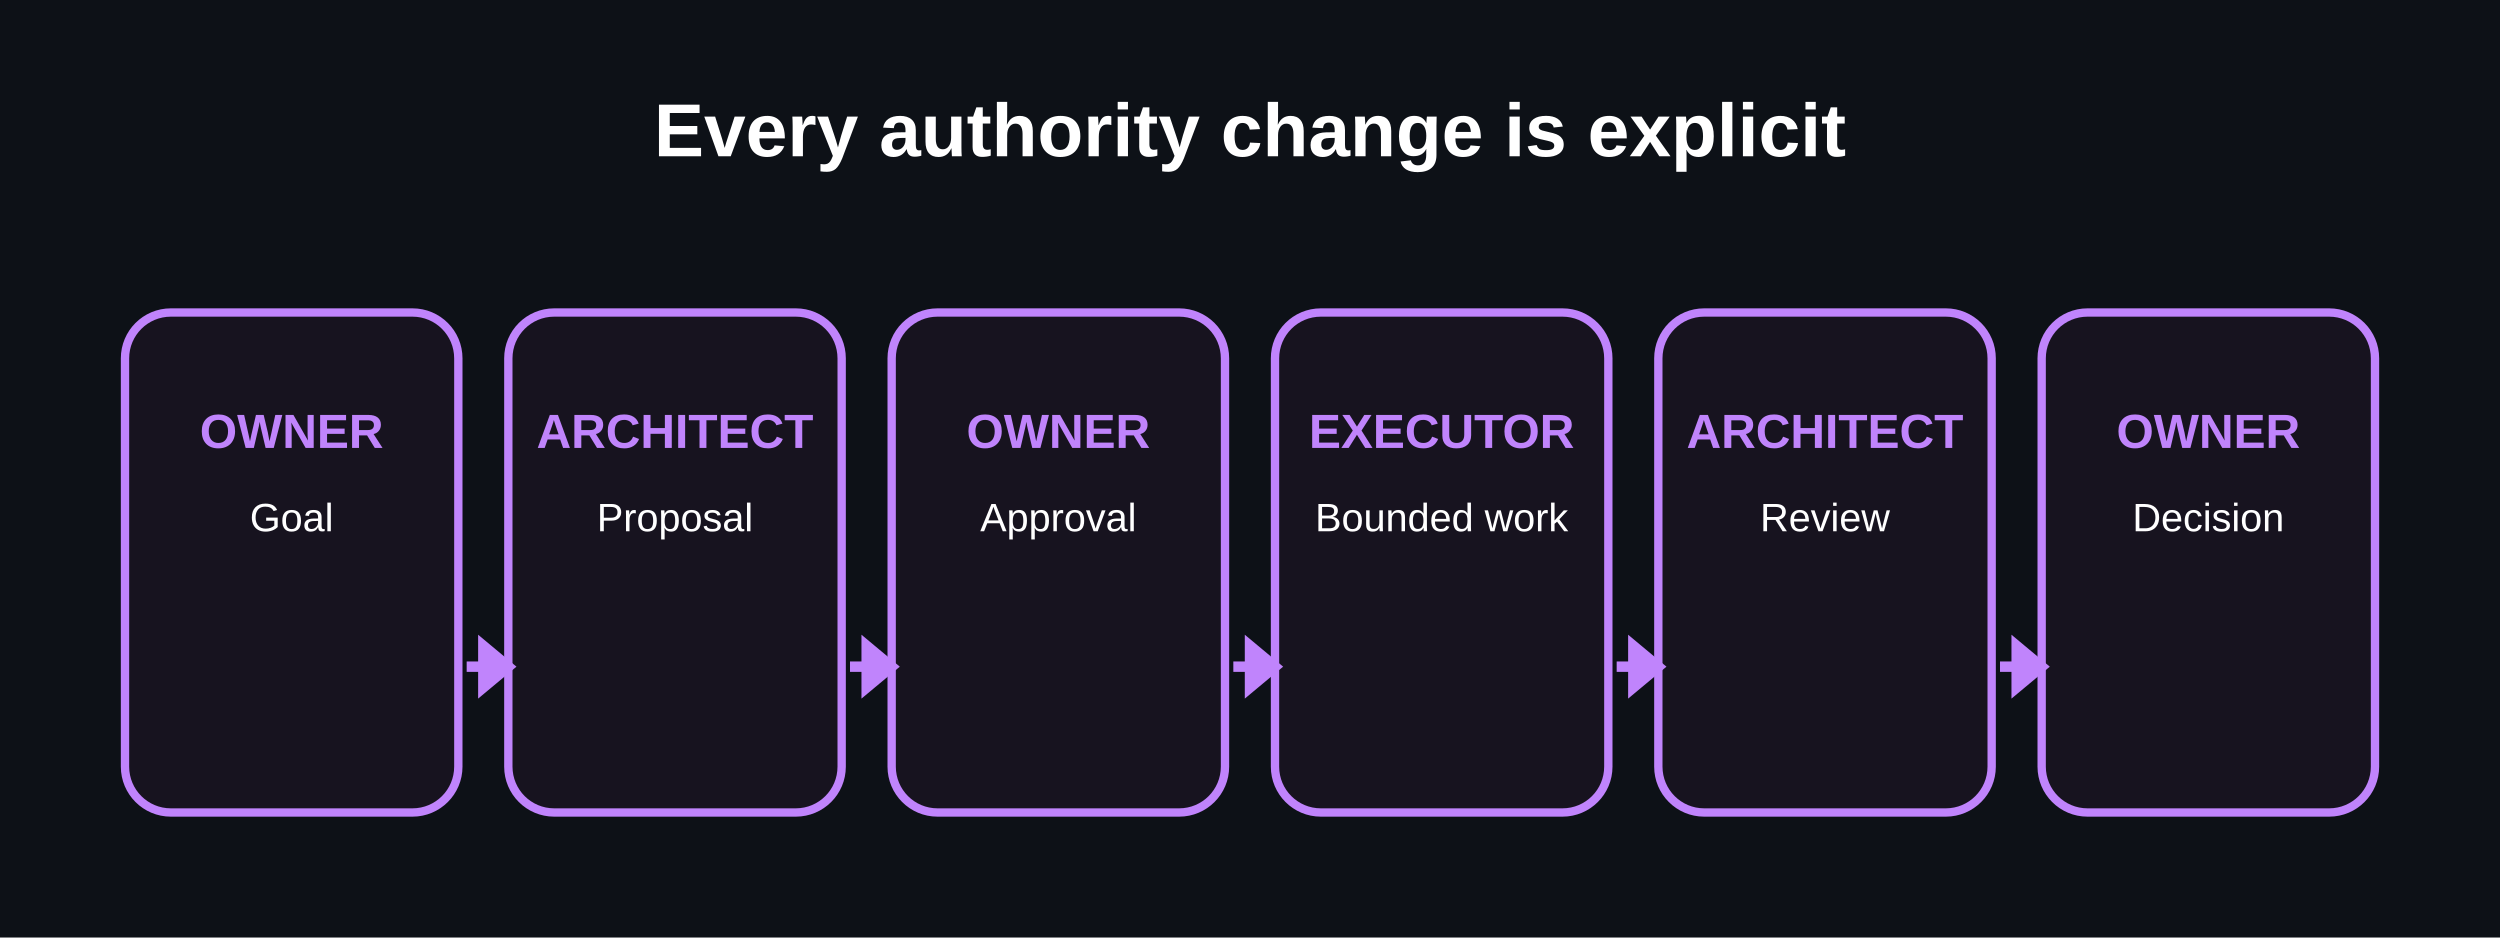
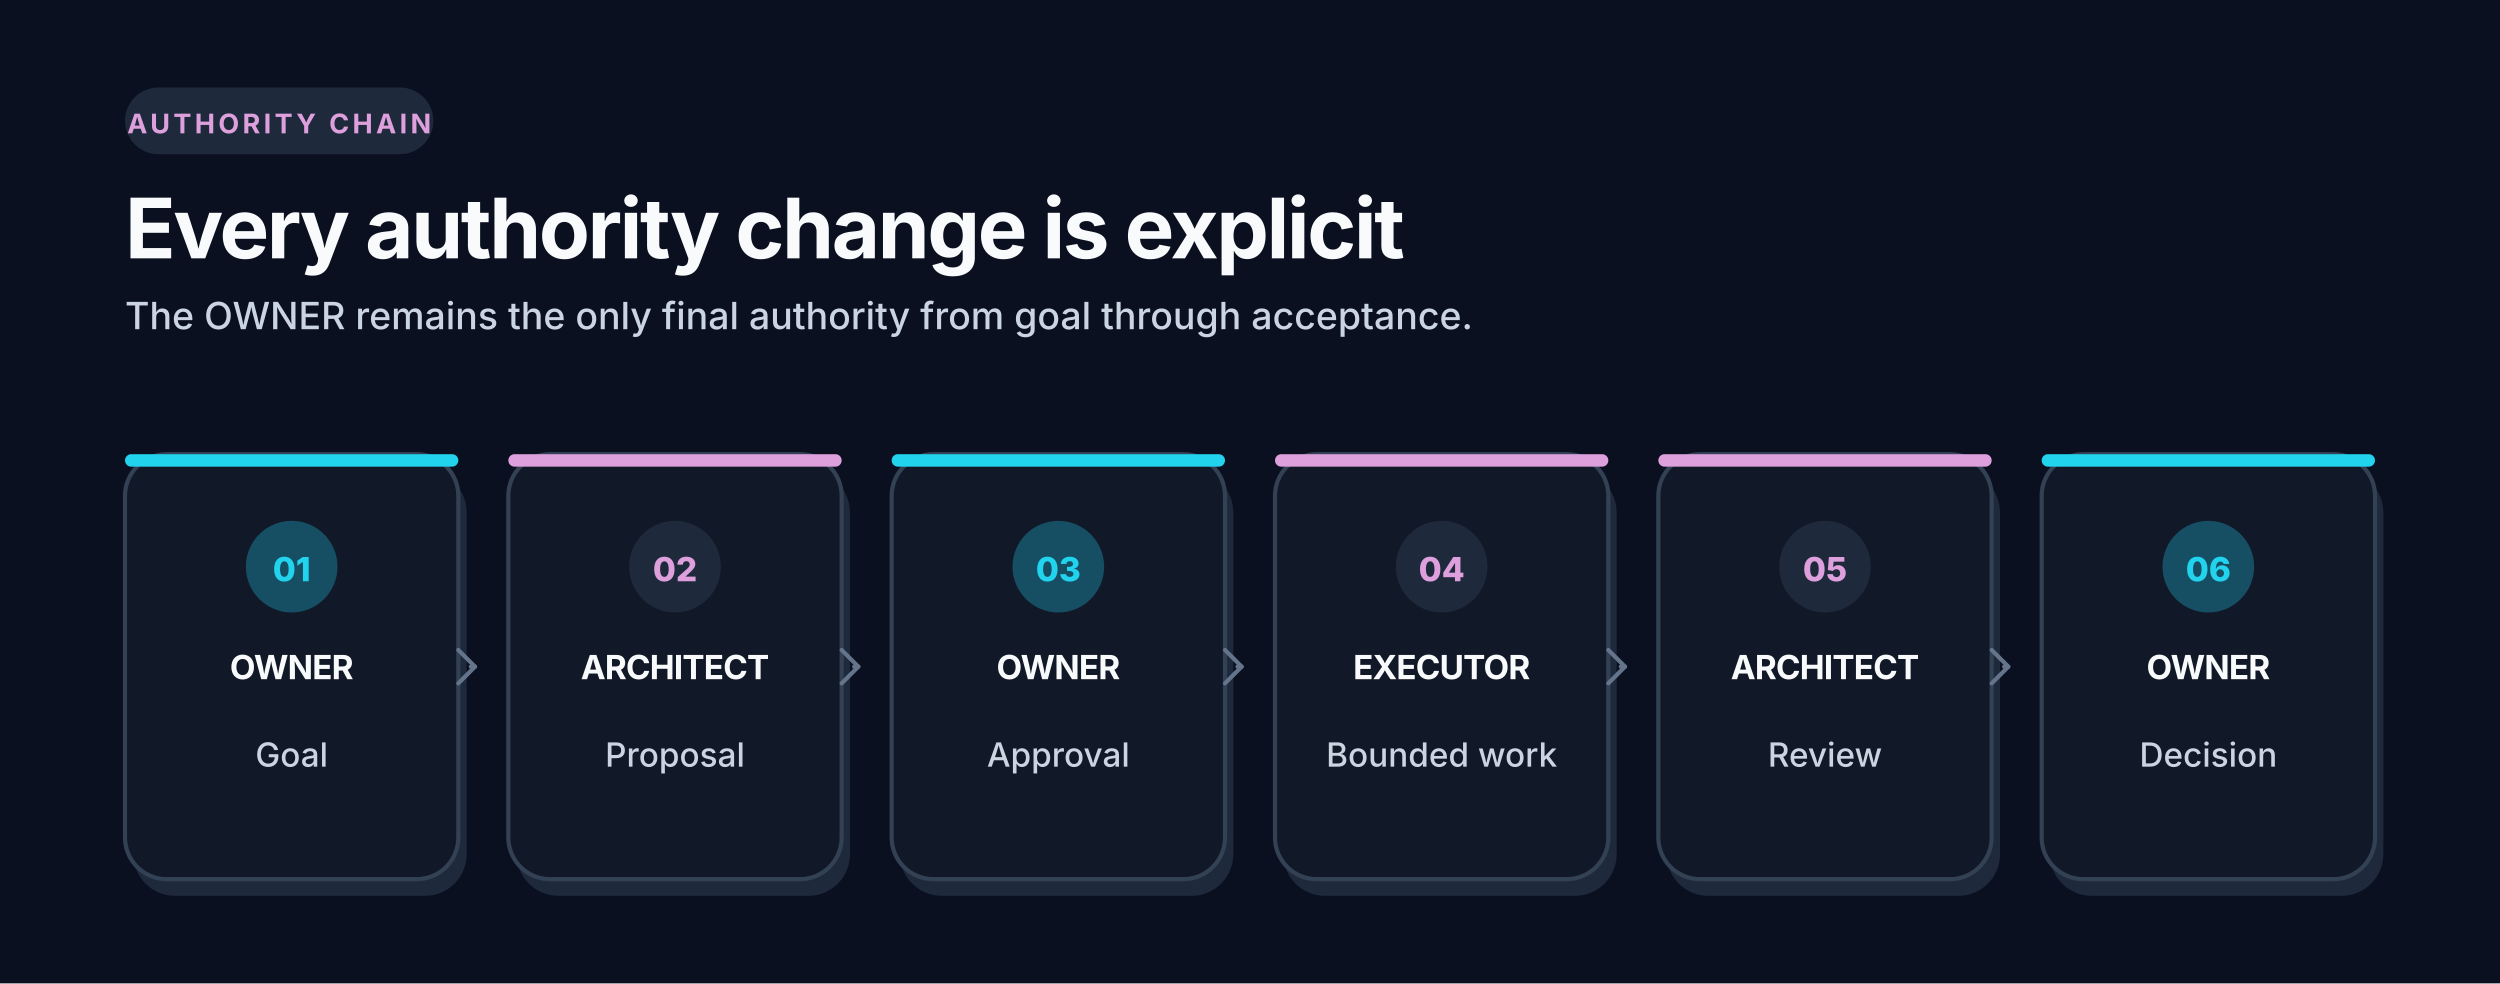
- <svg xmlns="http://www.w3.org/2000/svg" width="1200" height="450" viewBox="0 0 1200 450" role="img" aria-labelledby="title desc">
-   <rect width="1200" height="450" fill="#0D1117" />
-   <text x="600" y="75" text-anchor="middle" font-family="Arial, Helvetica, sans-serif" font-size="36" font-weight="700" fill="#FFFFFF">Every authority change is explicit</text>
-   <g font-family="Arial, Helvetica, sans-serif">
-     <rect x="60" y="150" width="160" height="240" rx="22" fill="#17131F" stroke="#C084FC" stroke-width="4" />
-     <rect x="244" y="150" width="160" height="240" rx="22" fill="#17131F" stroke="#C084FC" stroke-width="4" />
-     <rect x="428" y="150" width="160" height="240" rx="22" fill="#17131F" stroke="#C084FC" stroke-width="4" />
-     <rect x="612" y="150" width="160" height="240" rx="22" fill="#17131F" stroke="#C084FC" stroke-width="4" />
-     <rect x="796" y="150" width="160" height="240" rx="22" fill="#17131F" stroke="#C084FC" stroke-width="4" />
-     <rect x="980" y="150" width="160" height="240" rx="22" fill="#17131F" stroke="#C084FC" stroke-width="4" />
-     <text x="140" y="215" text-anchor="middle" font-size="23" font-weight="700" fill="#C084FC">OWNER</text>
-     <text x="140" y="255" text-anchor="middle" font-size="19" fill="#FFFFFF">Goal</text>
-     <text x="324" y="215" text-anchor="middle" font-size="23" font-weight="700" fill="#C084FC">ARCHITECT</text>
-     <text x="324" y="255" text-anchor="middle" font-size="19" fill="#FFFFFF">Proposal</text>
-     <text x="508" y="215" text-anchor="middle" font-size="23" font-weight="700" fill="#C084FC">OWNER</text>
-     <text x="508" y="255" text-anchor="middle" font-size="19" fill="#FFFFFF">Approval</text>
-     <text x="692" y="215" text-anchor="middle" font-size="23" font-weight="700" fill="#C084FC">EXECUTOR</text>
-     <text x="692" y="255" text-anchor="middle" font-size="19" fill="#FFFFFF">Bounded work</text>
-     <text x="876" y="215" text-anchor="middle" font-size="23" font-weight="700" fill="#C084FC">ARCHITECT</text>
-     <text x="876" y="255" text-anchor="middle" font-size="19" fill="#FFFFFF">Review</text>
-     <text x="1060" y="215" text-anchor="middle" font-size="23" font-weight="700" fill="#C084FC">OWNER</text>
-     <text x="1060" y="255" text-anchor="middle" font-size="19" fill="#FFFFFF">Decision</text>
-   </g>
-   <g stroke="#C084FC" stroke-width="5" fill="#C084FC">
-     <line x1="224" y1="320" x2="232" y2="320" />
-     <polygon points="232,310 244,320 232,330" />
-     <line x1="408" y1="320" x2="416" y2="320" />
-     <polygon points="416,310 428,320 416,330" />
-     <line x1="592" y1="320" x2="600" y2="320" />
-     <polygon points="600,310 612,320 600,330" />
-     <line x1="776" y1="320" x2="784" y2="320" />
-     <polygon points="784,310 796,320 784,330" />
-     <line x1="960" y1="320" x2="968" y2="320" />
-     <polygon points="968,310 980,320 968,330" />
-   </g>
+ <svg xmlns="http://www.w3.org/2000/svg" width="1200" height="472" viewBox="0 0 1200 472" role="img" aria-labelledby="title desc">
+   <rect width="1200" height="472" fill="#0B1020" />
+   <rect x="60" y="42" width="148" height="32" rx="16" fill="#1E293B" />
+   <text x="134.0" y="64" text-anchor="middle" fill="#DDA0DD" font-family="Inter, ui-sans-serif, -apple-system, BlinkMacSystemFont, Segoe UI, sans-serif" font-size="13" font-weight="750" letter-spacing="1.6">AUTHORITY CHAIN</text>
+   <text x="60" y="124" text-anchor="start" fill="#F8FAFC" font-family="Inter, ui-sans-serif, -apple-system, BlinkMacSystemFont, Segoe UI, sans-serif" font-size="40" font-weight="750" letter-spacing="-1.1">Every authority change is explicit</text>
+   <text x="60" y="158" text-anchor="start" fill="#CBD5E1" font-family="Inter, ui-sans-serif, -apple-system, BlinkMacSystemFont, Segoe UI, sans-serif" font-size="18" font-weight="450">The OWNER remains the only final authority from goal through acceptance.</text>
+   <rect x="64" y="226" width="160" height="204" rx="20" fill="#1E293B" />
+   <rect id="card-goal" x="60" y="218" width="160" height="204" rx="20" fill="#111827" stroke="#334155" stroke-width="2" />
+   <rect x="60" y="218" width="160" height="6" rx="3" fill="#22D3EE" />
+   <circle cx="140.0" cy="272" r="22" fill="#164E63" />
+   <text x="140.0" y="279" text-anchor="middle" fill="#22D3EE" font-family="Inter, ui-sans-serif, -apple-system, BlinkMacSystemFont, Segoe UI, sans-serif" font-size="16" font-weight="800">01</text>
+   <text x="140.0" y="326" text-anchor="middle" fill="#F8FAFC" font-family="Inter, ui-sans-serif, -apple-system, BlinkMacSystemFont, Segoe UI, sans-serif" font-size="16" font-weight="720" letter-spacing="-0.4">OWNER</text>
+   <text x="140.0" y="368" text-anchor="middle" fill="#CBD5E1" font-family="Inter, ui-sans-serif, -apple-system, BlinkMacSystemFont, Segoe UI, sans-serif" font-size="16" font-weight="450">Goal</text>
+   <line x1="226" y1="320" x2="228" y2="320" stroke="#64748B" stroke-width="2" stroke-linecap="round" />
+   <polyline points="220,312 228,320 220,328" fill="none" stroke="#64748B" stroke-width="2" stroke-linecap="round" stroke-linejoin="round" />
+   <rect x="248" y="226" width="160" height="204" rx="20" fill="#1E293B" />
+   <rect id="card-proposal" x="244" y="218" width="160" height="204" rx="20" fill="#111827" stroke="#334155" stroke-width="2" />
+   <rect x="244" y="218" width="160" height="6" rx="3" fill="#DDA0DD" />
+   <circle cx="324.0" cy="272" r="22" fill="#1E293B" />
+   <text x="324.0" y="279" text-anchor="middle" fill="#DDA0DD" font-family="Inter, ui-sans-serif, -apple-system, BlinkMacSystemFont, Segoe UI, sans-serif" font-size="16" font-weight="800">02</text>
+   <text x="324.0" y="326" text-anchor="middle" fill="#F8FAFC" font-family="Inter, ui-sans-serif, -apple-system, BlinkMacSystemFont, Segoe UI, sans-serif" font-size="16" font-weight="720" letter-spacing="-0.4">ARCHITECT</text>
+   <text x="324.0" y="368" text-anchor="middle" fill="#CBD5E1" font-family="Inter, ui-sans-serif, -apple-system, BlinkMacSystemFont, Segoe UI, sans-serif" font-size="16" font-weight="450">Proposal</text>
+   <line x1="410" y1="320" x2="412" y2="320" stroke="#64748B" stroke-width="2" stroke-linecap="round" />
+   <polyline points="404,312 412,320 404,328" fill="none" stroke="#64748B" stroke-width="2" stroke-linecap="round" stroke-linejoin="round" />
+   <rect x="432" y="226" width="160" height="204" rx="20" fill="#1E293B" />
+   <rect id="card-approval" x="428" y="218" width="160" height="204" rx="20" fill="#111827" stroke="#334155" stroke-width="2" />
+   <rect x="428" y="218" width="160" height="6" rx="3" fill="#22D3EE" />
+   <circle cx="508.0" cy="272" r="22" fill="#164E63" />
+   <text x="508.0" y="279" text-anchor="middle" fill="#22D3EE" font-family="Inter, ui-sans-serif, -apple-system, BlinkMacSystemFont, Segoe UI, sans-serif" font-size="16" font-weight="800">03</text>
+   <text x="508.0" y="326" text-anchor="middle" fill="#F8FAFC" font-family="Inter, ui-sans-serif, -apple-system, BlinkMacSystemFont, Segoe UI, sans-serif" font-size="16" font-weight="720" letter-spacing="-0.4">OWNER</text>
+   <text x="508.0" y="368" text-anchor="middle" fill="#CBD5E1" font-family="Inter, ui-sans-serif, -apple-system, BlinkMacSystemFont, Segoe UI, sans-serif" font-size="16" font-weight="450">Approval</text>
+   <line x1="594" y1="320" x2="596" y2="320" stroke="#64748B" stroke-width="2" stroke-linecap="round" />
+   <polyline points="588,312 596,320 588,328" fill="none" stroke="#64748B" stroke-width="2" stroke-linecap="round" stroke-linejoin="round" />
+   <rect x="616" y="226" width="160" height="204" rx="20" fill="#1E293B" />
+   <rect id="card-work" x="612" y="218" width="160" height="204" rx="20" fill="#111827" stroke="#334155" stroke-width="2" />
+   <rect x="612" y="218" width="160" height="6" rx="3" fill="#DDA0DD" />
+   <circle cx="692.0" cy="272" r="22" fill="#1E293B" />
+   <text x="692.0" y="279" text-anchor="middle" fill="#DDA0DD" font-family="Inter, ui-sans-serif, -apple-system, BlinkMacSystemFont, Segoe UI, sans-serif" font-size="16" font-weight="800">04</text>
+   <text x="692.0" y="326" text-anchor="middle" fill="#F8FAFC" font-family="Inter, ui-sans-serif, -apple-system, BlinkMacSystemFont, Segoe UI, sans-serif" font-size="16" font-weight="720" letter-spacing="-0.4">EXECUTOR</text>
+   <text x="692.0" y="368" text-anchor="middle" fill="#CBD5E1" font-family="Inter, ui-sans-serif, -apple-system, BlinkMacSystemFont, Segoe UI, sans-serif" font-size="16" font-weight="450">Bounded work</text>
+   <line x1="778" y1="320" x2="780" y2="320" stroke="#64748B" stroke-width="2" stroke-linecap="round" />
+   <polyline points="772,312 780,320 772,328" fill="none" stroke="#64748B" stroke-width="2" stroke-linecap="round" stroke-linejoin="round" />
+   <rect x="800" y="226" width="160" height="204" rx="20" fill="#1E293B" />
+   <rect id="card-review" x="796" y="218" width="160" height="204" rx="20" fill="#111827" stroke="#334155" stroke-width="2" />
+   <rect x="796" y="218" width="160" height="6" rx="3" fill="#DDA0DD" />
+   <circle cx="876.0" cy="272" r="22" fill="#1E293B" />
+   <text x="876.0" y="279" text-anchor="middle" fill="#DDA0DD" font-family="Inter, ui-sans-serif, -apple-system, BlinkMacSystemFont, Segoe UI, sans-serif" font-size="16" font-weight="800">05</text>
+   <text x="876.0" y="326" text-anchor="middle" fill="#F8FAFC" font-family="Inter, ui-sans-serif, -apple-system, BlinkMacSystemFont, Segoe UI, sans-serif" font-size="16" font-weight="720" letter-spacing="-0.4">ARCHITECT</text>
+   <text x="876.0" y="368" text-anchor="middle" fill="#CBD5E1" font-family="Inter, ui-sans-serif, -apple-system, BlinkMacSystemFont, Segoe UI, sans-serif" font-size="16" font-weight="450">Review</text>
+   <line x1="962" y1="320" x2="964" y2="320" stroke="#64748B" stroke-width="2" stroke-linecap="round" />
+   <polyline points="956,312 964,320 956,328" fill="none" stroke="#64748B" stroke-width="2" stroke-linecap="round" stroke-linejoin="round" />
+   <rect x="984" y="226" width="160" height="204" rx="20" fill="#1E293B" />
+   <rect id="card-decision" x="980" y="218" width="160" height="204" rx="20" fill="#111827" stroke="#334155" stroke-width="2" />
+   <rect x="980" y="218" width="160" height="6" rx="3" fill="#22D3EE" />
+   <circle cx="1060.0" cy="272" r="22" fill="#164E63" />
+   <text x="1060.0" y="279" text-anchor="middle" fill="#22D3EE" font-family="Inter, ui-sans-serif, -apple-system, BlinkMacSystemFont, Segoe UI, sans-serif" font-size="16" font-weight="800">06</text>
+   <text x="1060.0" y="326" text-anchor="middle" fill="#F8FAFC" font-family="Inter, ui-sans-serif, -apple-system, BlinkMacSystemFont, Segoe UI, sans-serif" font-size="16" font-weight="720" letter-spacing="-0.4">OWNER</text>
+   <text x="1060.0" y="368" text-anchor="middle" fill="#CBD5E1" font-family="Inter, ui-sans-serif, -apple-system, BlinkMacSystemFont, Segoe UI, sans-serif" font-size="16" font-weight="450">Decision</text>
</svg>
